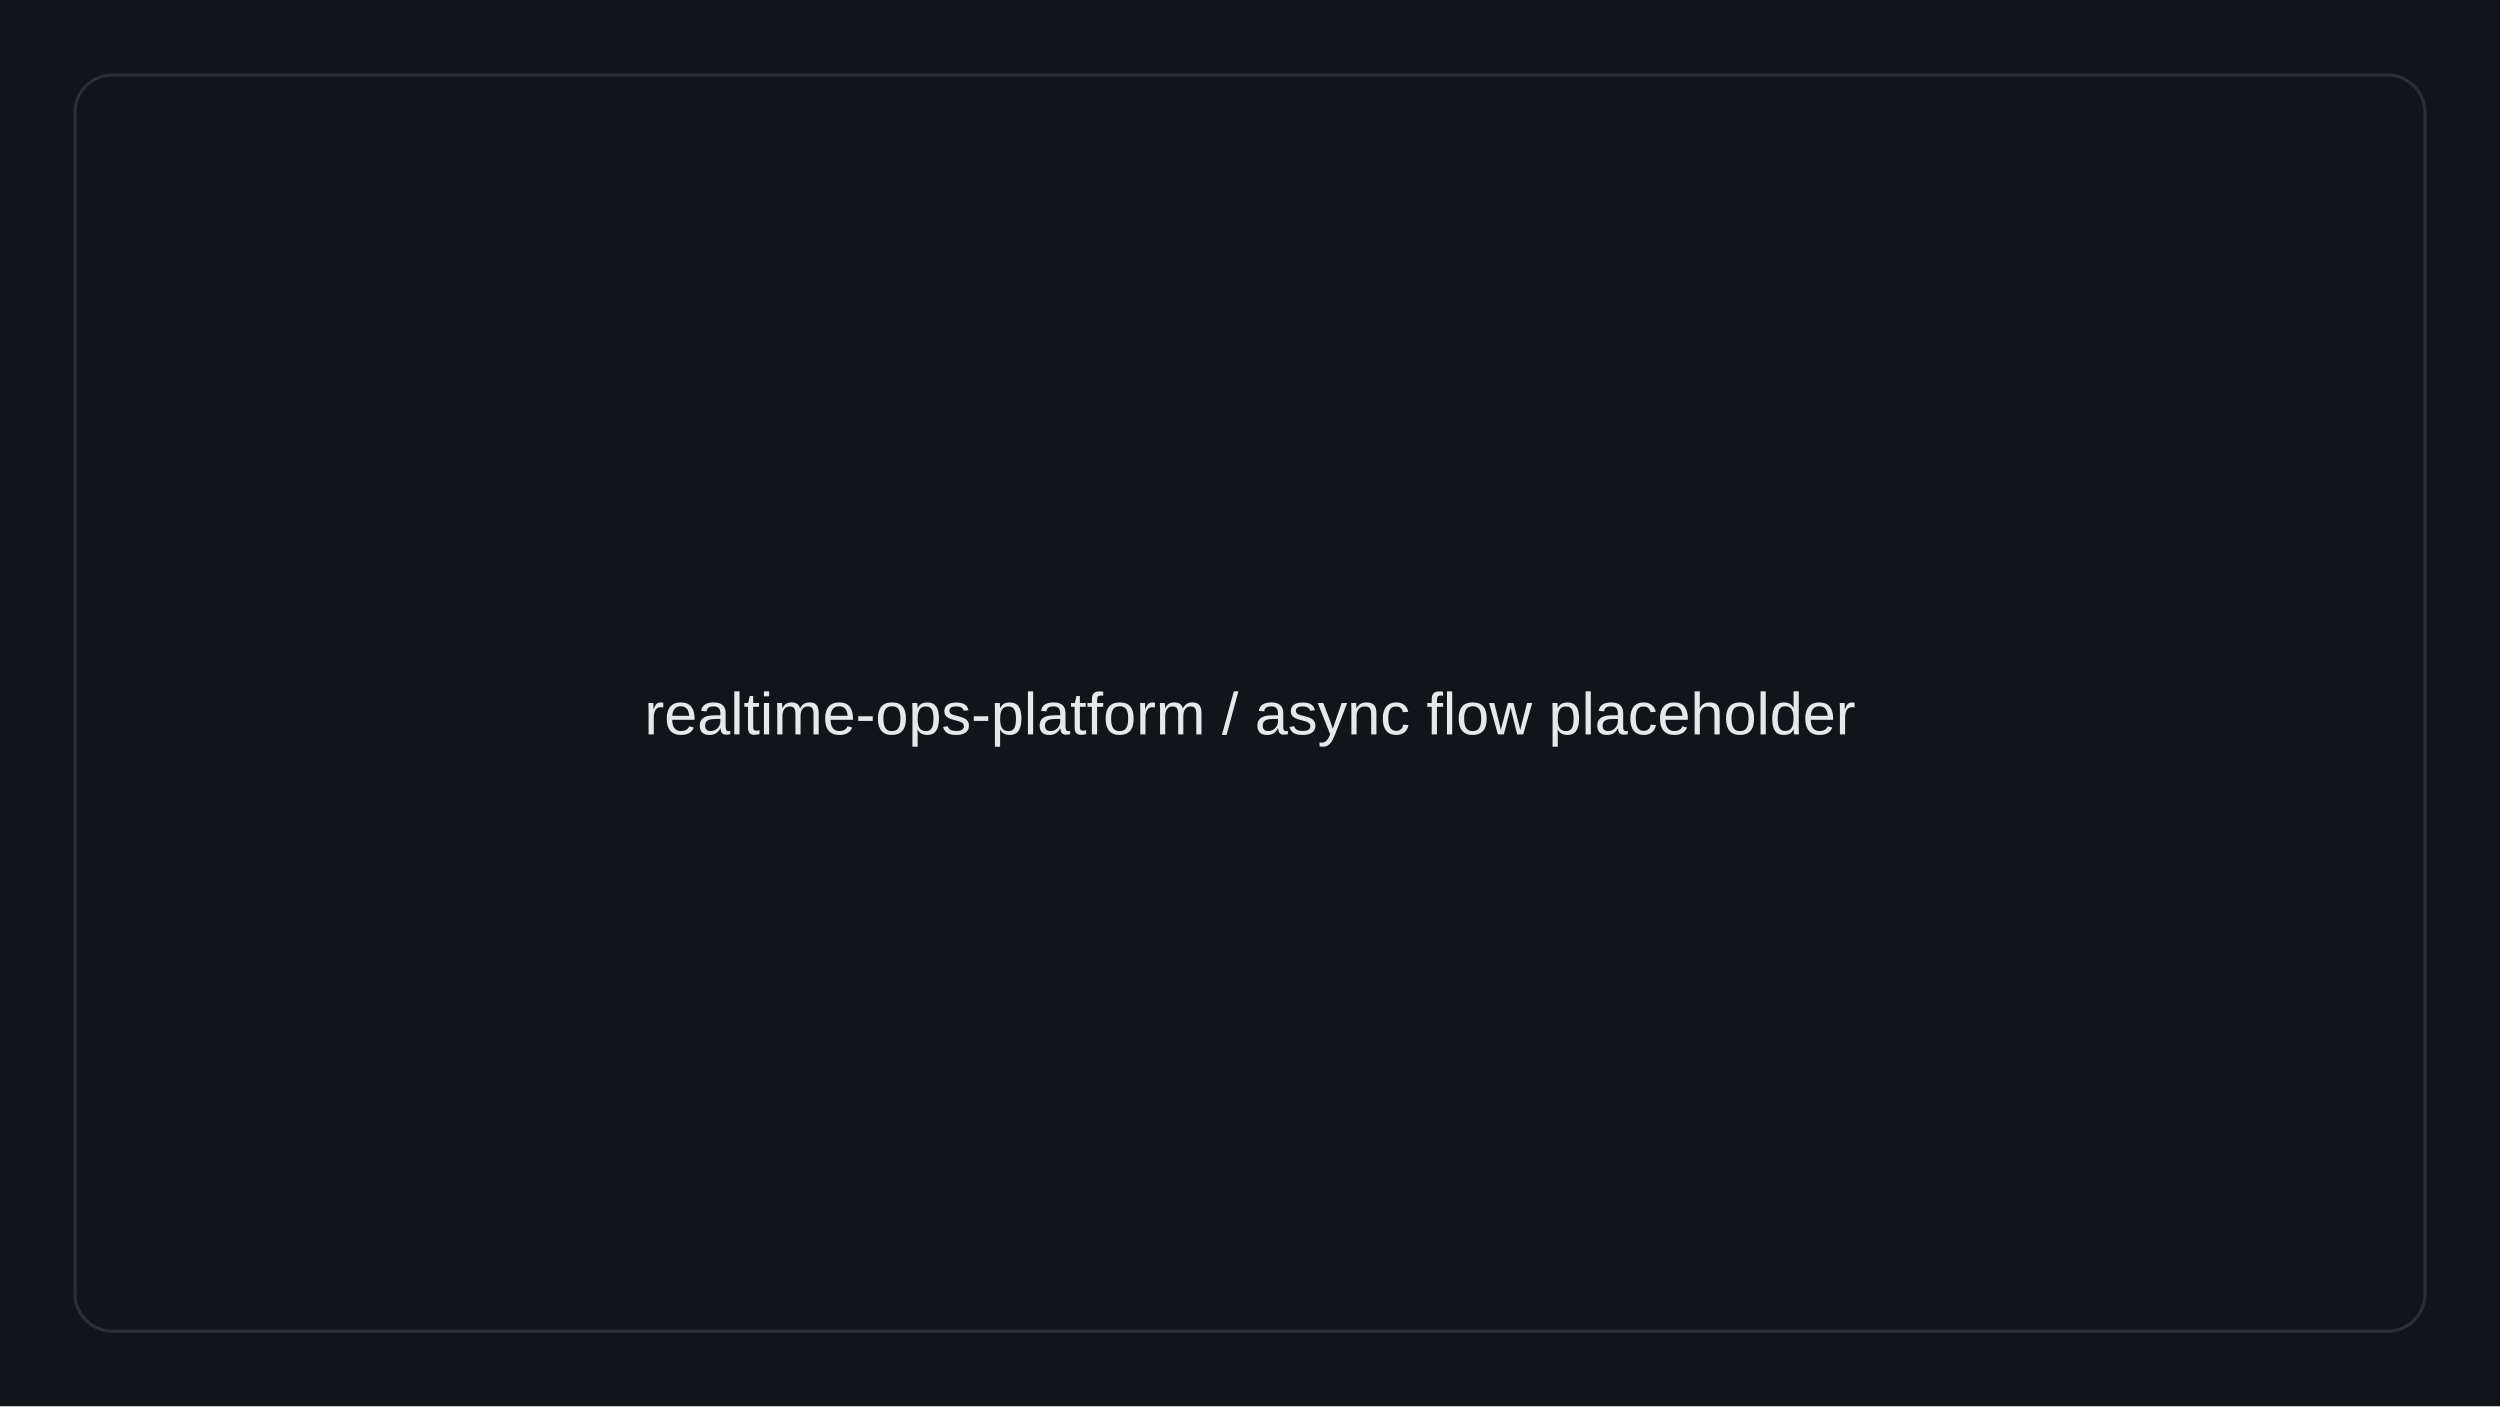
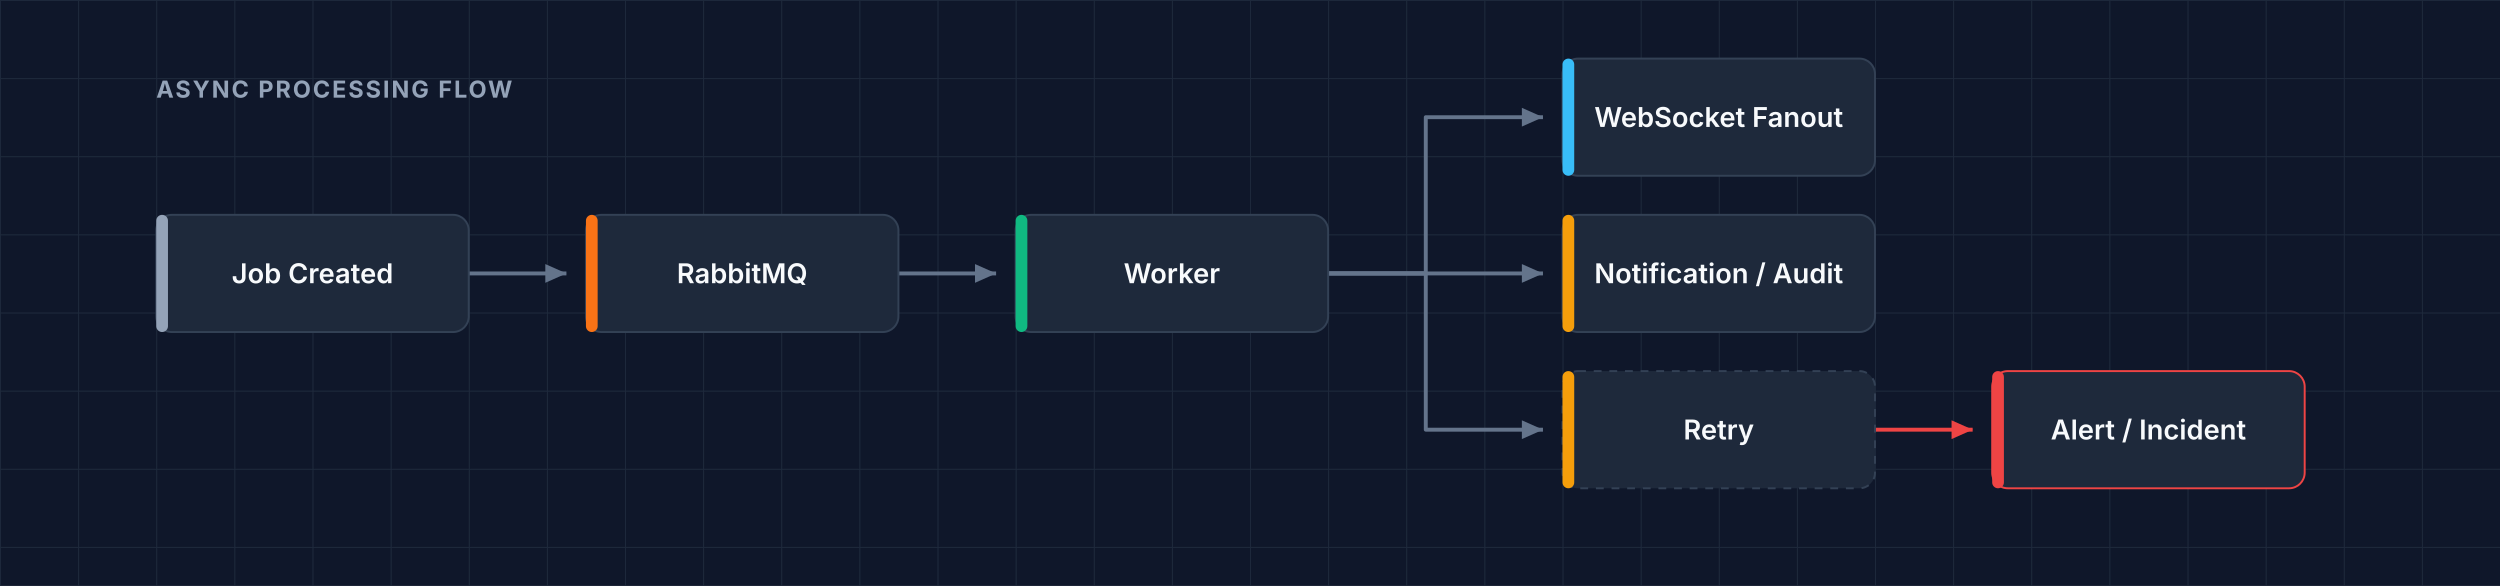
- <svg xmlns="http://www.w3.org/2000/svg" width="1600" height="900" viewBox="0 0 1600 900" role="img" aria-labelledby="title desc">
-   <rect width="1600" height="900" fill="#111418" />
-   <rect x="48" y="48" width="1504" height="804" rx="24" fill="none" stroke="#2A2F36" stroke-width="2" />
-   <text x="800" y="470" fill="#E6E8EB" font-family="Segoe UI, Arial, sans-serif" font-size="38" text-anchor="middle">
-     realtime-ops-platform / async flow placeholder
-   </text>
+ <svg xmlns="http://www.w3.org/2000/svg" viewBox="0 0 1280 300" width="1280" height="300">
+   <defs>
+     <pattern id="af-grid" width="40" height="40" patternUnits="userSpaceOnUse">
+       <path d="M 40 0 L 0 0 0 40" fill="none" stroke="#1E293B" stroke-width="1" />
+     </pattern>
+     <marker id="arrow-af" viewBox="0 0 10 10" refX="9" refY="5" markerWidth="6" markerHeight="6" orient="auto">
+       <path d="M 0 1 L 9 5 L 0 9 z" fill="#64748B" />
+     </marker>
+     <marker id="arrow-af-alert" viewBox="0 0 10 10" refX="9" refY="5" markerWidth="6" markerHeight="6" orient="auto">
+       <path d="M 0 1 L 9 5 L 0 9 z" fill="#EF4444" />
+     </marker>
+   </defs>
+   <rect width="1280" height="300" fill="#0F172A" />
+   <rect width="1280" height="300" fill="url(#af-grid)" />
+   <text x="80" y="50" fill="#94A3B8" font-size="12" font-family="system-ui, -apple-system, sans-serif" font-weight="700" letter-spacing="1">ASYNC PROCESSING FLOW</text>
+   <path d="M 240 140 L 290 140" stroke="#64748B" stroke-width="2" marker-end="url(#arrow-af)" />
+   <path d="M 460 140 L 510 140" stroke="#64748B" stroke-width="2" marker-end="url(#arrow-af)" />
+   <path d="M 680 140 L 730 140 L 730 60 L 790 60" fill="none" stroke="#64748B" stroke-width="2" marker-end="url(#arrow-af)" stroke-linejoin="round" />
+   <path d="M 680 140 L 790 140" stroke="#64748B" stroke-width="2" marker-end="url(#arrow-af)" />
+   <path d="M 680 140 L 730 140 L 730 220 L 790 220" fill="none" stroke="#64748B" stroke-width="2" marker-end="url(#arrow-af)" stroke-linejoin="round" />
+   <path d="M 960 220 L 1010 220" stroke="#EF4444" stroke-width="2" marker-end="url(#arrow-af-alert)" />
+   <g transform="translate(80, 110)">
+     <rect width="160" height="60" fill="#1E293B" stroke="#334155" stroke-width="1" rx="8" />
+     <rect width="6" height="60" fill="#94A3B8" rx="3" />
+     <text x="80" y="35" fill="#F8FAFC" font-size="14" font-family="system-ui, -apple-system, sans-serif" font-weight="600" text-anchor="middle">Job Created</text>
+   </g>
+   <g transform="translate(300, 110)">
+     <rect width="160" height="60" fill="#1E293B" stroke="#334155" stroke-width="1" rx="8" />
+     <rect width="6" height="60" fill="#F97316" rx="3" />
+     <text x="80" y="35" fill="#F8FAFC" font-size="14" font-family="system-ui, -apple-system, sans-serif" font-weight="600" text-anchor="middle">RabbitMQ</text>
+   </g>
+   <g transform="translate(520, 110)">
+     <rect width="160" height="60" fill="#1E293B" stroke="#334155" stroke-width="1" rx="8" />
+     <rect width="6" height="60" fill="#10B981" rx="3" />
+     <text x="80" y="35" fill="#F8FAFC" font-size="14" font-family="system-ui, -apple-system, sans-serif" font-weight="600" text-anchor="middle">Worker</text>
+   </g>
+   <g transform="translate(800, 30)">
+     <rect width="160" height="60" fill="#1E293B" stroke="#334155" stroke-width="1" rx="8" />
+     <rect width="6" height="60" fill="#38BDF8" rx="3" />
+     <text x="80" y="35" fill="#F8FAFC" font-size="14" font-family="system-ui, -apple-system, sans-serif" font-weight="600" text-anchor="middle">WebSocket Fanout</text>
+   </g>
+   <g transform="translate(800, 110)">
+     <rect width="160" height="60" fill="#1E293B" stroke="#334155" stroke-width="1" rx="8" />
+     <rect width="6" height="60" fill="#F59E0B" rx="3" />
+     <text x="80" y="35" fill="#F8FAFC" font-size="14" font-family="system-ui, -apple-system, sans-serif" font-weight="600" text-anchor="middle">Notification / Audit</text>
+   </g>
+   <g transform="translate(800, 190)">
+     <rect width="160" height="60" fill="#1E293B" stroke="#334155" stroke-width="1" stroke-dasharray="4,4" rx="8" />
+     <rect width="6" height="60" fill="#F59E0B" rx="3" />
+     <text x="80" y="35" fill="#F8FAFC" font-size="14" font-family="system-ui, -apple-system, sans-serif" font-weight="600" text-anchor="middle">Retry</text>
+   </g>
+   <g transform="translate(1020, 190)">
+     <rect width="160" height="60" fill="#1E293B" stroke="#EF4444" stroke-width="1" rx="8" />
+     <rect width="6" height="60" fill="#EF4444" rx="3" />
+     <text x="80" y="35" fill="#F8FAFC" font-size="14" font-family="system-ui, -apple-system, sans-serif" font-weight="600" text-anchor="middle">Alert / Incident</text>
+   </g>
</svg>
